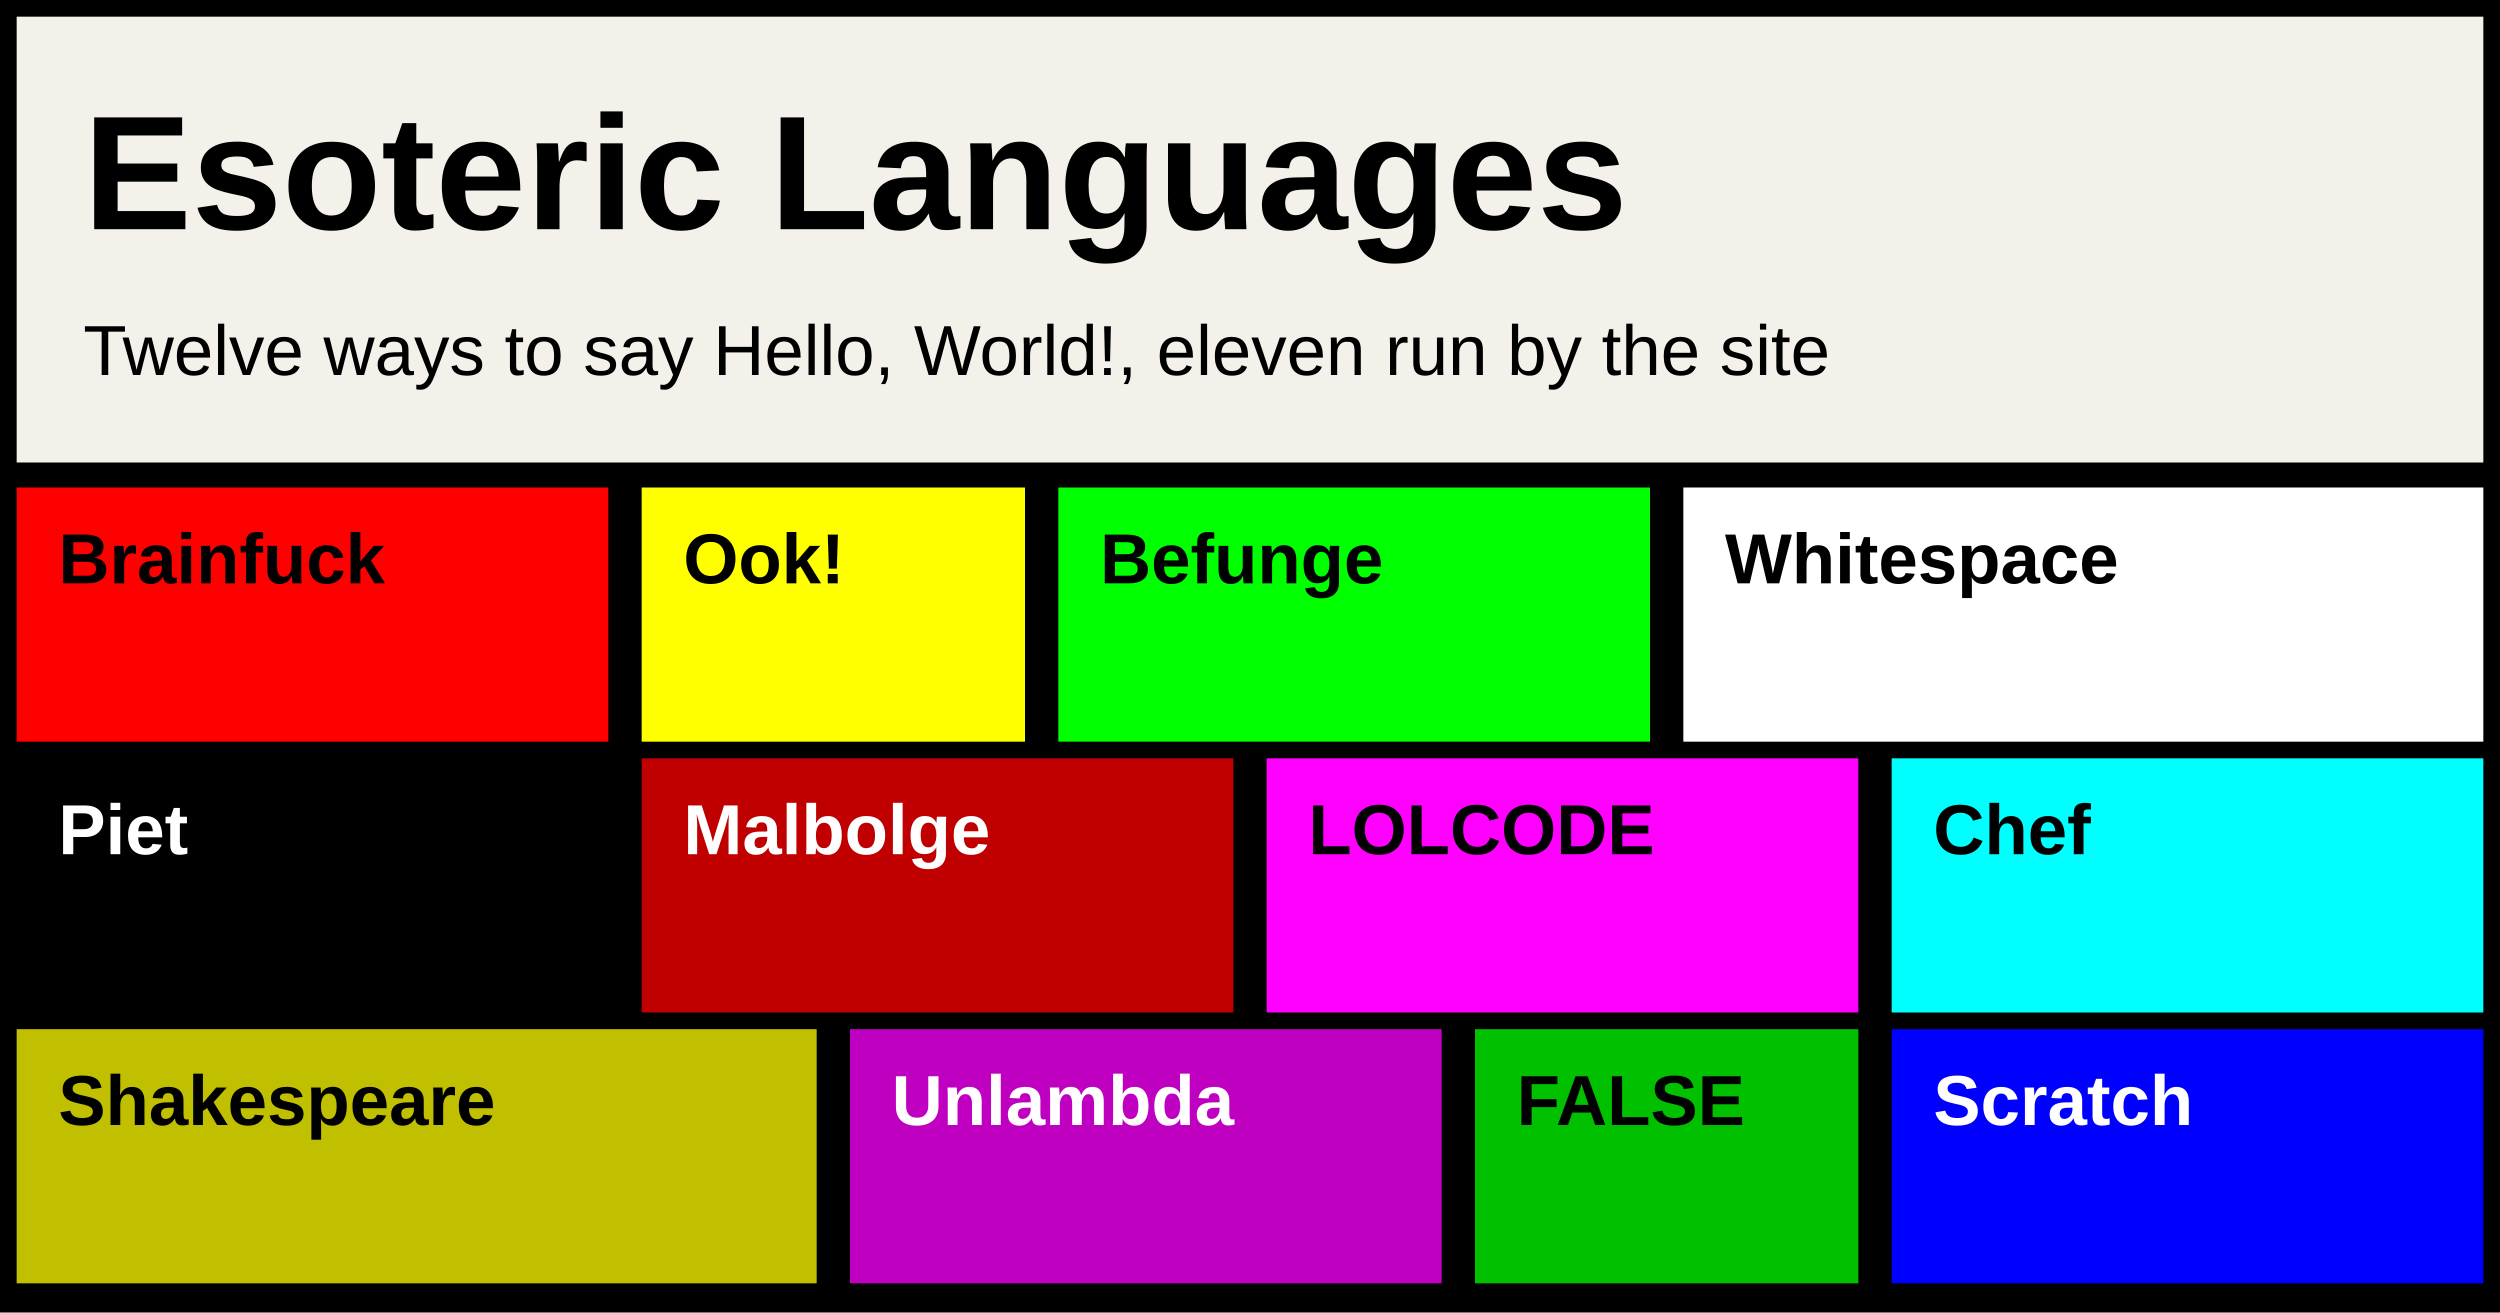
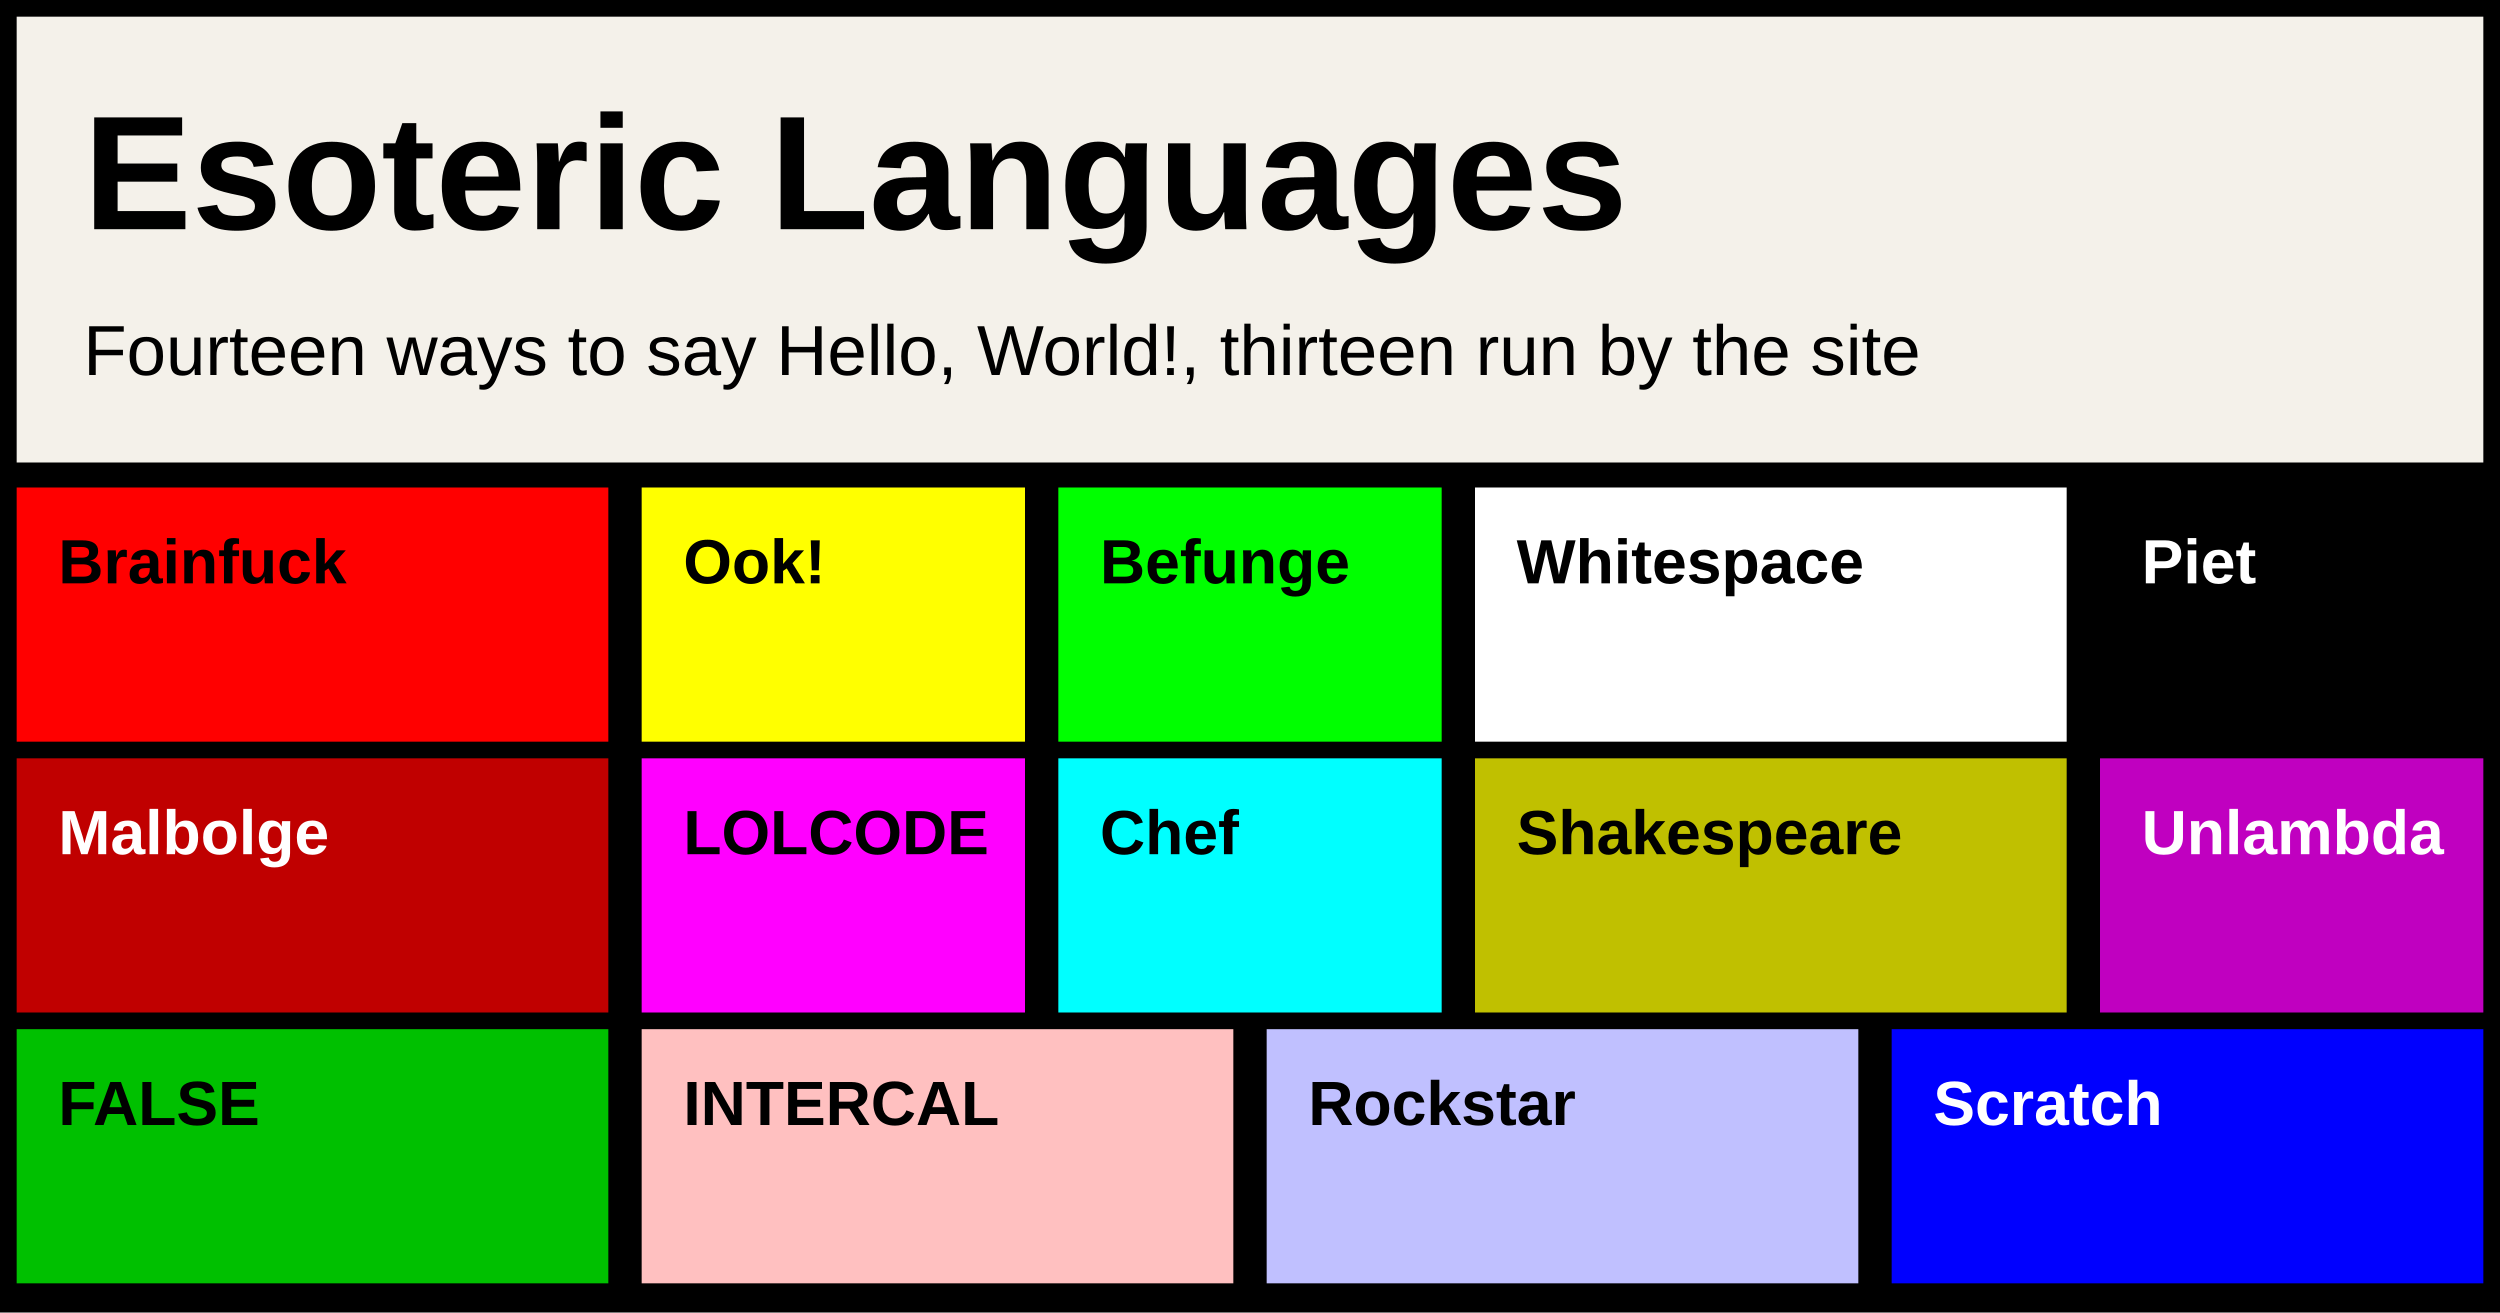
<svg xmlns="http://www.w3.org/2000/svg" width="1200" height="630" viewBox="0 0 1200 630">
  <rect width="1200" height="630" fill="#000" />
  <rect x="8" y="8" width="1184" height="214" fill="#F4F1EA" />
  <text x="40" y="110" font-family="Archivo, Arial, sans-serif" font-weight="900" font-size="78">Esoteric Languages</text>
-   <text x="40" y="180" font-family="Archivo, Arial, sans-serif" font-size="34">Twelve ways to say Hello, World!, eleven run by the site</text>
+   <text x="40" y="180" font-family="Archivo, Arial, sans-serif" font-size="34">Fourteen ways to say Hello, World!, thirteen run by the site</text>
  <rect x="8" y="234" width="284" height="122" fill="#FF0000" />
-   <text x="28" y="280" font-family="Archivo, Arial, sans-serif" font-weight="900" font-size="34" fill="#000">Brainfuck</text>
+   <text x="28" y="280" font-family="Archivo, Arial, sans-serif" font-weight="900" font-size="30" fill="#000">Brainfuck</text>
  <rect x="308" y="234" width="184" height="122" fill="#FFFF00" />
-   <text x="328" y="280" font-family="Archivo, Arial, sans-serif" font-weight="900" font-size="34" fill="#000">Ook!</text>
-   <rect x="508" y="234" width="284" height="122" fill="#00FF00" />
-   <text x="528" y="280" font-family="Archivo, Arial, sans-serif" font-weight="900" font-size="34" fill="#000">Befunge</text>
-   <rect x="808" y="234" width="384" height="122" fill="#FFFFFF" />
-   <text x="828" y="280" font-family="Archivo, Arial, sans-serif" font-weight="900" font-size="34" fill="#000">Whitespace</text>
-   <rect x="8" y="364" width="284" height="122" fill="#000000" />
-   <text x="28" y="410" font-family="Archivo, Arial, sans-serif" font-weight="900" font-size="34" fill="#fff">Piet</text>
-   <rect x="308" y="364" width="284" height="122" fill="#C00000" />
-   <text x="328" y="410" font-family="Archivo, Arial, sans-serif" font-weight="900" font-size="34" fill="#fff">Malbolge</text>
-   <rect x="608" y="364" width="284" height="122" fill="#FF00FF" />
-   <text x="628" y="410" font-family="Archivo, Arial, sans-serif" font-weight="900" font-size="34" fill="#000">LOLCODE</text>
-   <rect x="908" y="364" width="284" height="122" fill="#00FFFF" />
-   <text x="928" y="410" font-family="Archivo, Arial, sans-serif" font-weight="900" font-size="34" fill="#000">Chef</text>
-   <rect x="8" y="494" width="384" height="122" fill="#C0C000" />
-   <text x="28" y="540" font-family="Archivo, Arial, sans-serif" font-weight="900" font-size="34" fill="#000">Shakespeare</text>
-   <rect x="408" y="494" width="284" height="122" fill="#C000C0" />
-   <text x="428" y="540" font-family="Archivo, Arial, sans-serif" font-weight="900" font-size="34" fill="#fff">Unlambda</text>
-   <rect x="708" y="494" width="184" height="122" fill="#00C000" />
-   <text x="728" y="540" font-family="Archivo, Arial, sans-serif" font-weight="900" font-size="34" fill="#000">FALSE</text>
+   <text x="328" y="280" font-family="Archivo, Arial, sans-serif" font-weight="900" font-size="30" fill="#000">Ook!</text>
+   <rect x="508" y="234" width="184" height="122" fill="#00FF00" />
+   <text x="528" y="280" font-family="Archivo, Arial, sans-serif" font-weight="900" font-size="30" fill="#000">Befunge</text>
+   <rect x="708" y="234" width="284" height="122" fill="#FFFFFF" />
+   <text x="728" y="280" font-family="Archivo, Arial, sans-serif" font-weight="900" font-size="30" fill="#000">Whitespace</text>
+   <rect x="1008" y="234" width="184" height="122" fill="#000000" />
+   <text x="1028" y="280" font-family="Archivo, Arial, sans-serif" font-weight="900" font-size="30" fill="#fff">Piet</text>
+   <rect x="8" y="364" width="284" height="122" fill="#C00000" />
+   <text x="28" y="410" font-family="Archivo, Arial, sans-serif" font-weight="900" font-size="30" fill="#fff">Malbolge</text>
+   <rect x="308" y="364" width="184" height="122" fill="#FF00FF" />
+   <text x="328" y="410" font-family="Archivo, Arial, sans-serif" font-weight="900" font-size="30" fill="#000">LOLCODE</text>
+   <rect x="508" y="364" width="184" height="122" fill="#00FFFF" />
+   <text x="528" y="410" font-family="Archivo, Arial, sans-serif" font-weight="900" font-size="30" fill="#000">Chef</text>
+   <rect x="708" y="364" width="284" height="122" fill="#C0C000" />
+   <text x="728" y="410" font-family="Archivo, Arial, sans-serif" font-weight="900" font-size="30" fill="#000">Shakespeare</text>
+   <rect x="1008" y="364" width="184" height="122" fill="#C000C0" />
+   <text x="1028" y="410" font-family="Archivo, Arial, sans-serif" font-weight="900" font-size="30" fill="#fff">Unlambda</text>
+   <rect x="8" y="494" width="284" height="122" fill="#00C000" />
+   <text x="28" y="540" font-family="Archivo, Arial, sans-serif" font-weight="900" font-size="30" fill="#000">FALSE</text>
+   <rect x="308" y="494" width="284" height="122" fill="#FFC0C0" />
+   <text x="328" y="540" font-family="Archivo, Arial, sans-serif" font-weight="900" font-size="30" fill="#000">INTERCAL</text>
+   <rect x="608" y="494" width="284" height="122" fill="#C0C0FF" />
+   <text x="628" y="540" font-family="Archivo, Arial, sans-serif" font-weight="900" font-size="30" fill="#000">Rockstar</text>
  <rect x="908" y="494" width="284" height="122" fill="#0000FF" />
-   <text x="928" y="540" font-family="Archivo, Arial, sans-serif" font-weight="900" font-size="34" fill="#fff">Scratch</text>
+   <text x="928" y="540" font-family="Archivo, Arial, sans-serif" font-weight="900" font-size="30" fill="#fff">Scratch</text>
</svg>
